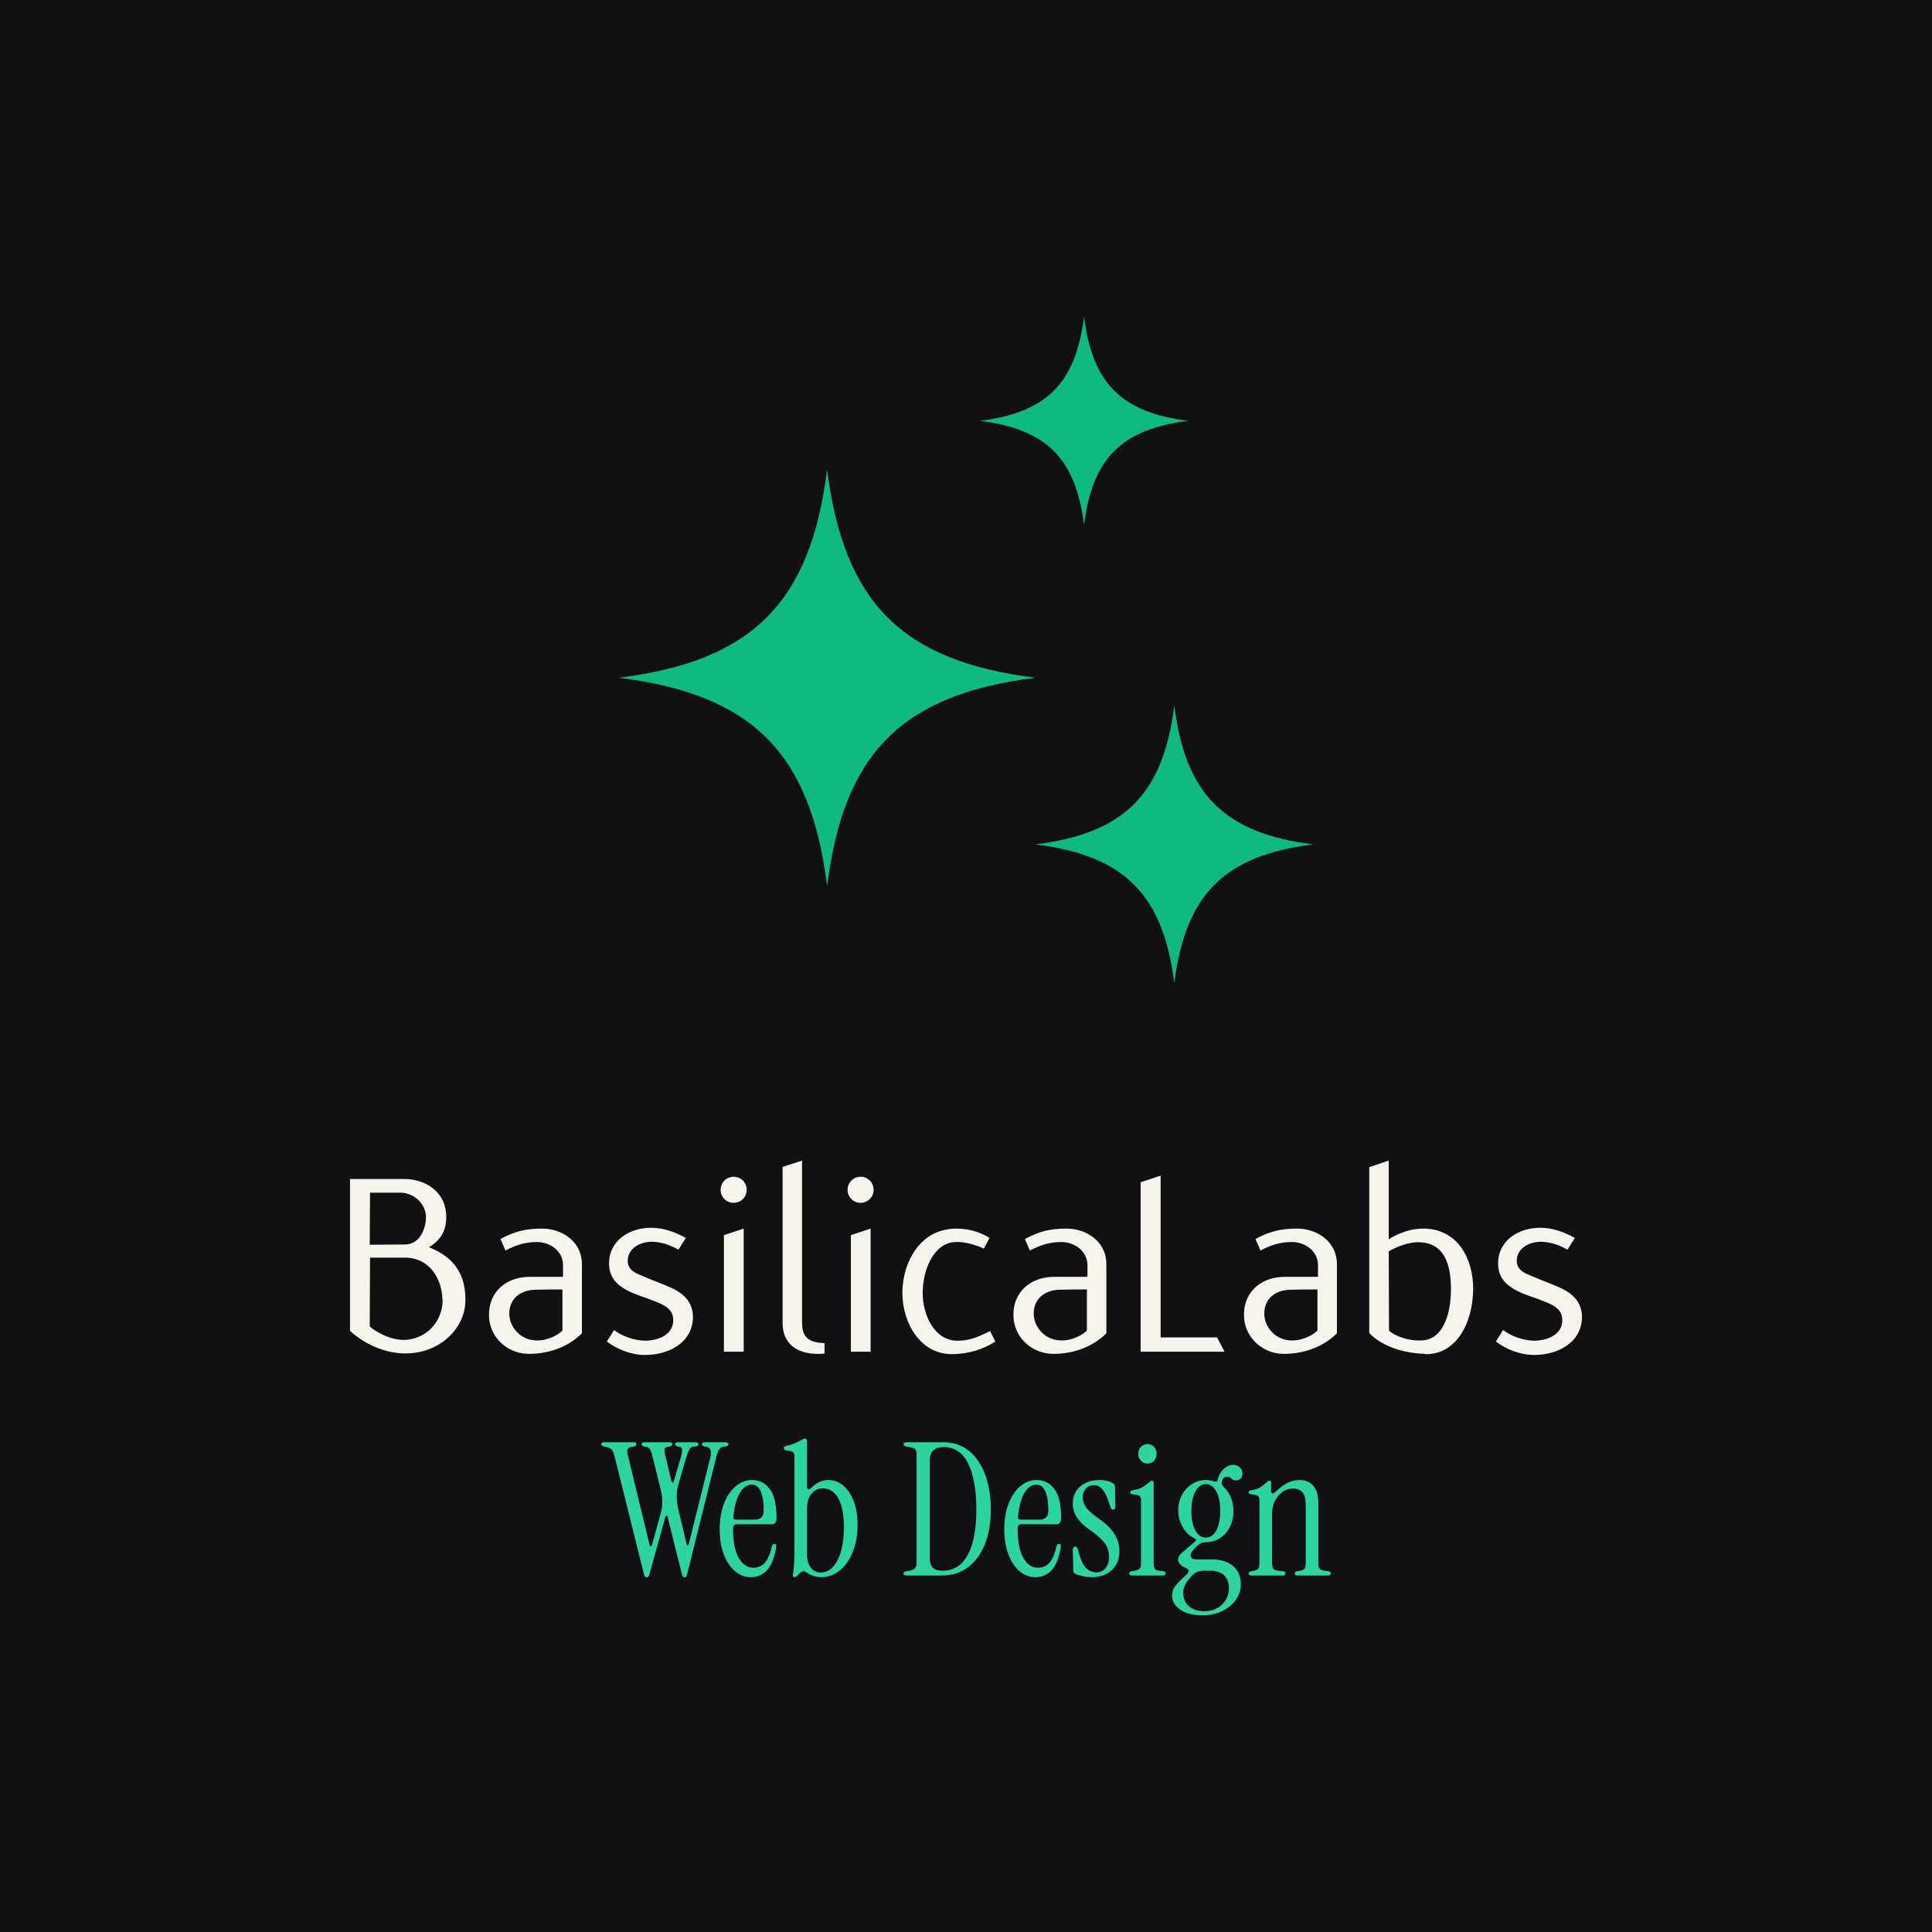
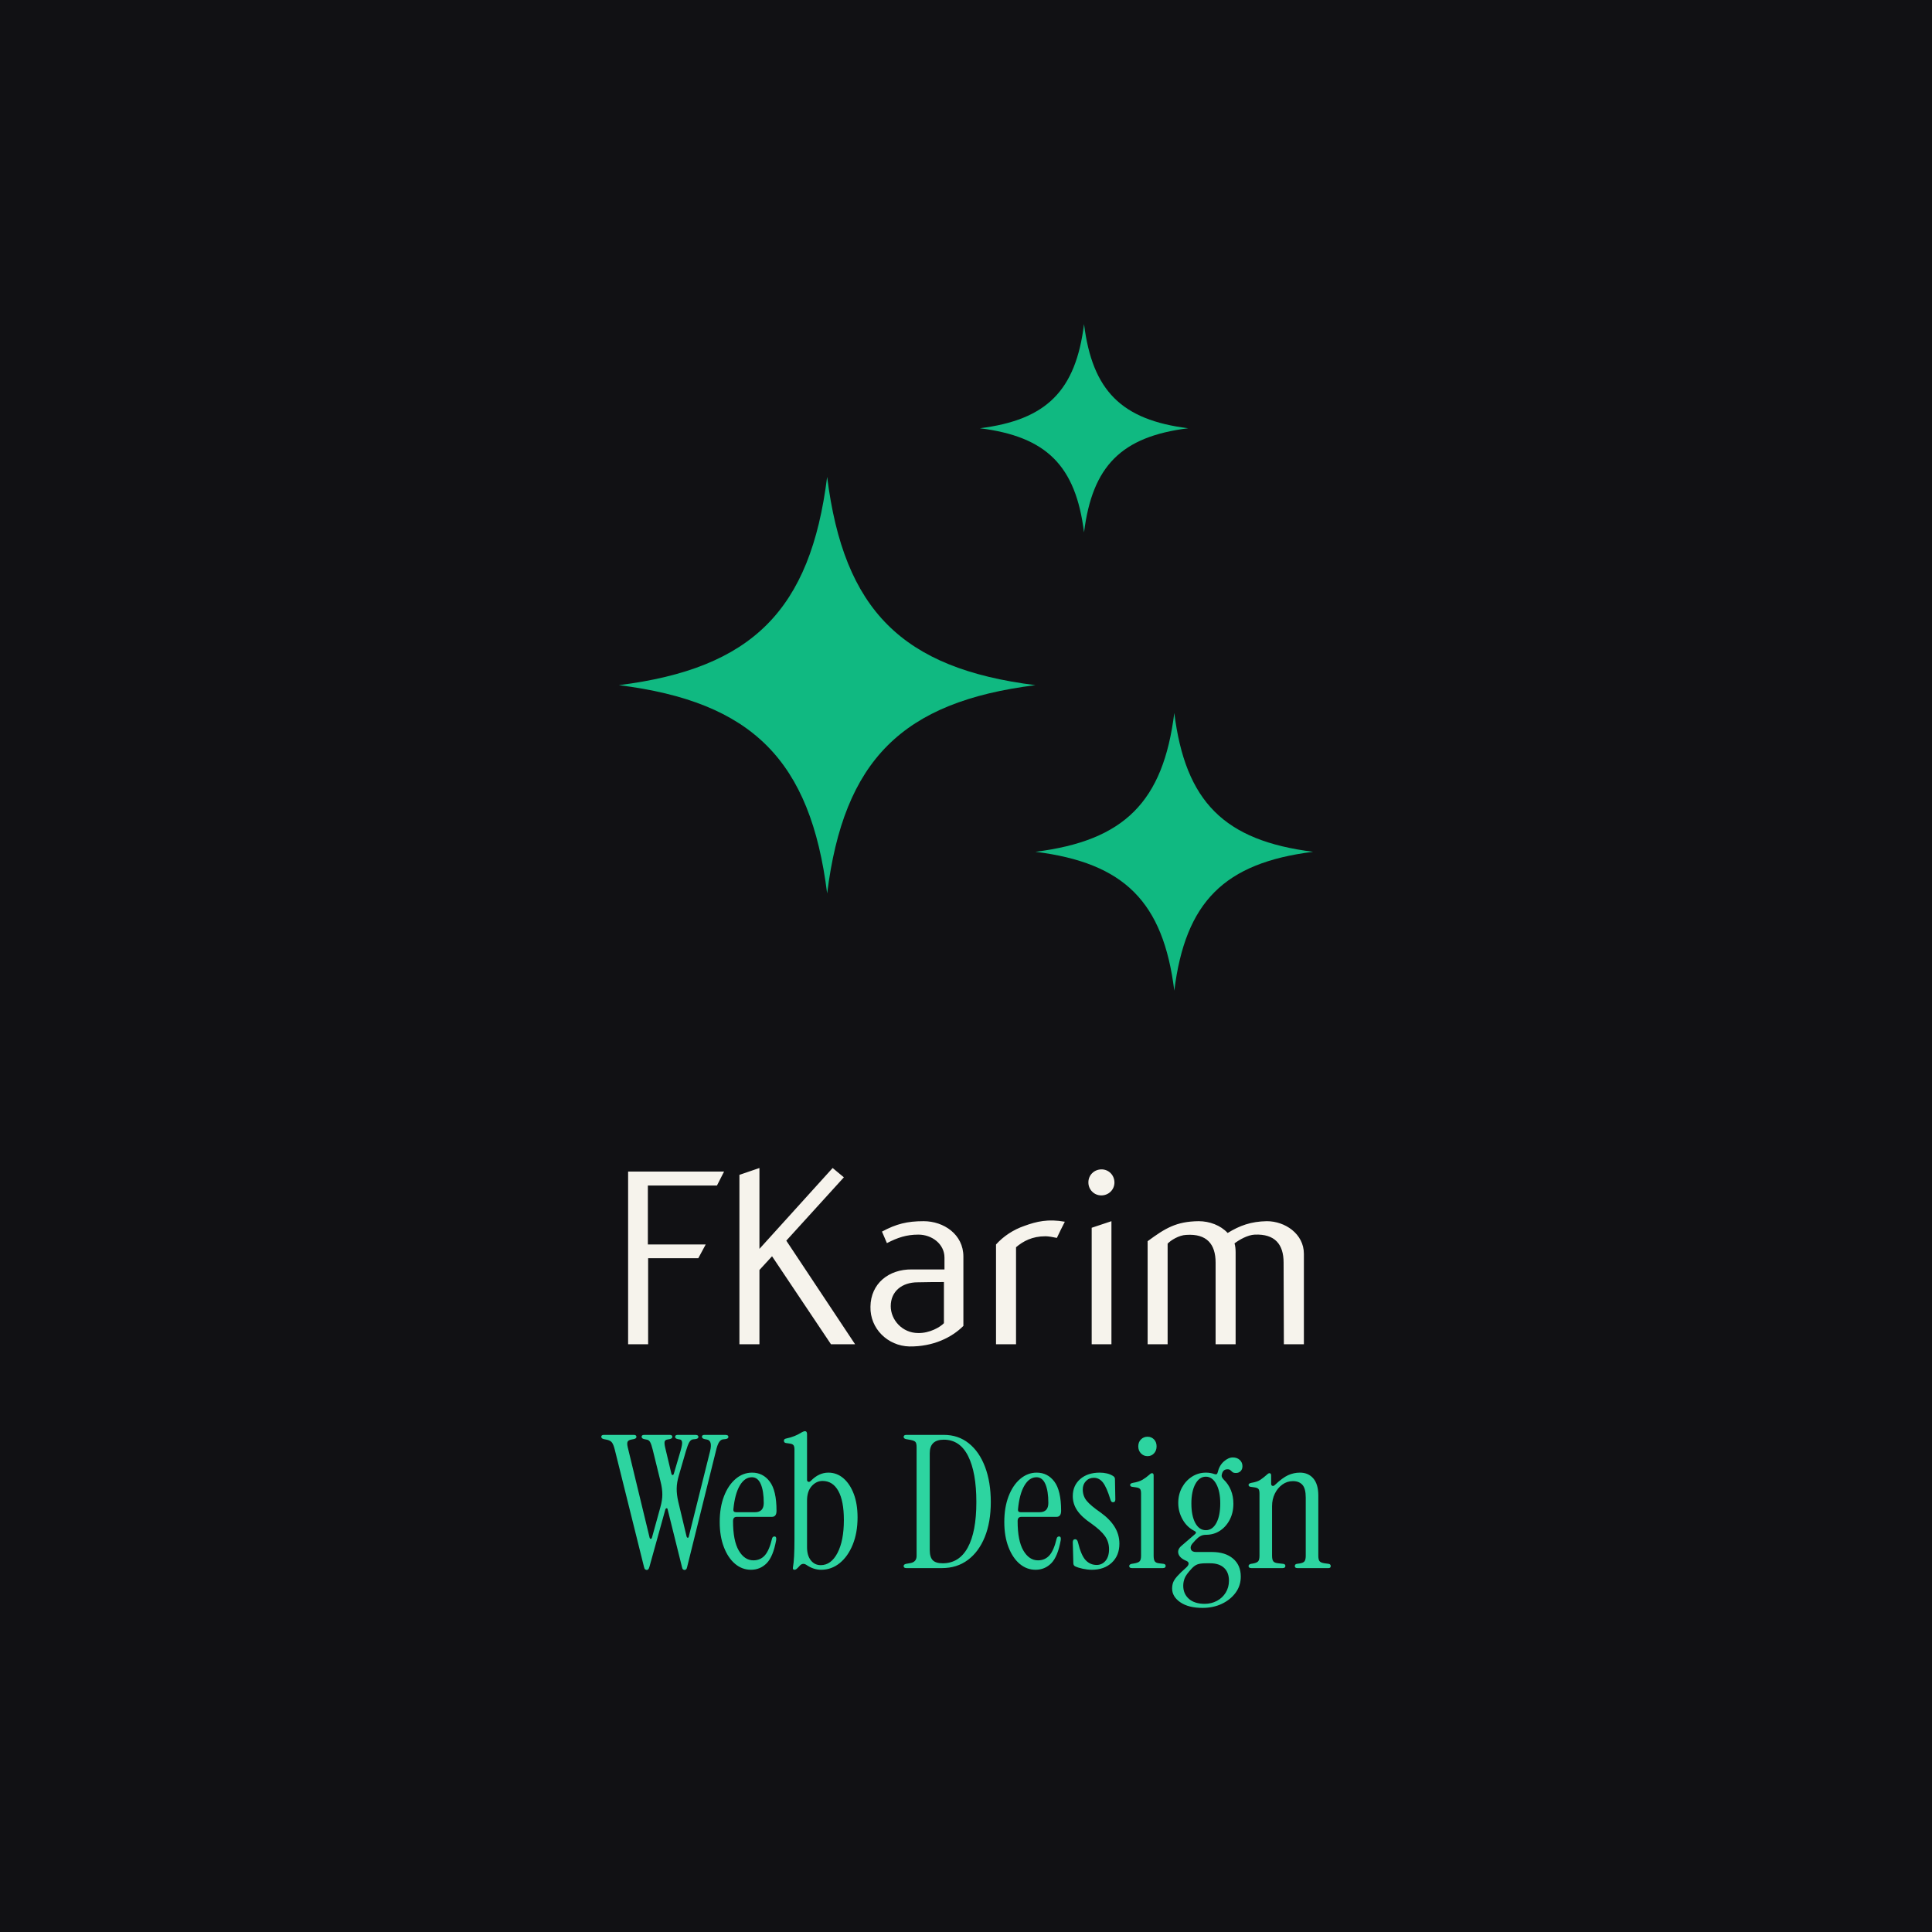
<svg xmlns="http://www.w3.org/2000/svg" viewBox="0 0 1080 1080" width="1080" height="1080">
  <rect width="1080" height="1080" fill="#111114" />
-   <g fill="#10B981" transform="translate(345.94 177.04) scale(3.88125)">
+   <g fill="#10B981" transform="translate(345.94 181.18) scale(3.88125)">
    <path transform="translate(52 0) scale(0.3)" d="M50 0C54 32 68 46 100 50 68 54 54 68 50 100 46 68 32 54 0 50 32 46 46 32 50 0Z" />
    <path transform="translate(0 22) scale(0.6)" d="M50 0C54 32 68 46 100 50 68 54 54 68 50 100 46 68 32 54 0 50 32 46 46 32 50 0Z" />
    <path transform="translate(60 56) scale(0.4)" d="M50 0C54 32 68 46 100 50 68 54 54 68 50 100 46 68 32 54 0 50 32 46 46 32 50 0Z" />
  </g>
-   <path fill="#F6F3EC" d="M260.17 726.02C260.02 709.47 250.98 701.65 239.79 697.21C246.38 693.22 249.29 688.17 249.45 680.81C249.75 666.25 237.8 659.05 225.85 659.05C213.89 659.05 195.66 659.05 195.66 659.05V743.95C195.66 743.95 210.37 758.51 230.75 756.36C246.53 754.83 260.48 742.41 260.17 726.02ZM238.11 680.35C238.11 686.94 234.58 695.67 226.46 695.67L206.69 695.83L206.84 666.71H224.47C231.98 667.17 238.11 673.3 238.11 680.35ZM247.45 726.48C247.45 737.51 240.1 747.17 228.3 748.85C219.56 750.08 210.06 744.56 206.69 741.5L206.84 703.03H224.93C241.17 702.26 247.3 716.67 247.3 726.63ZM325.3 745.33V706.56C325.3 694.14 314.27 686.79 303.08 686.79C293.89 686.79 287.76 688.32 279.79 692.61L282.55 699.05C288.52 695.98 293.43 694.3 300.17 694.3C307.68 694.3 314.73 699.51 314.73 707.17V713.76C308.6 713.76 303.85 713.76 296.49 713.76C283.62 713.6 273.51 721.57 273.35 734.6C273.05 746.86 283.01 756.51 295.11 756.82C308.45 756.97 318.87 751.76 325.3 745.33ZM314.42 743.79C312.43 745.94 306.45 749.46 300.02 749.31C291.13 749.31 284.69 741.96 284.69 734.29C284.69 725.86 291.13 720.96 299.71 720.96C305.23 720.81 310.9 720.81 314.42 720.81V743.79ZM360.7 757.43C373.57 757.43 387.21 750.69 387.37 736.28C387.37 730.16 384.61 726.17 380.93 723.26C377.41 720.5 373.12 718.97 368.98 717.28C364.69 715.6 360.09 713.76 356.72 712.23C353.19 710.69 350.89 708.55 350.89 704.72C351.05 697.51 358.1 694.14 364.53 694.14C369.44 694.3 374.19 695.67 379.24 698.59L383.38 692C377.25 688.63 370.82 686.33 363.92 686.33C351.97 686.33 340.47 693.38 340.47 706.25C340.47 712.53 343.23 716.36 346.91 718.97C350.43 721.73 354.73 723.26 358.86 724.79C361.01 725.4 363.15 726.32 365.15 727.09C370.2 729.08 376.18 731.07 376.33 737.66C376.64 746.09 367.9 749.46 360.55 749.46C354.57 749.31 347.83 747.01 343.23 743.49L339.25 749.92C345.07 754.37 352.89 757.43 360.7 757.43ZM404.68 755.59H415.72V686.79L404.68 690.46V755.59ZM402.84 665.18C402.84 669.16 406.06 672.38 410.05 672.38C414.18 672.38 417.4 669.16 417.4 665.18C417.4 661.04 414.18 657.82 410.2 657.82C406.06 657.82 402.84 661.04 402.84 665.03ZM460.93 756.67V750.84C453.11 750.54 448.36 748.39 448.36 739.5V648.78L437.48 652.31V739.81C437.48 751.3 446.06 758.05 460.93 756.67ZM475.64 755.59H486.67V686.79L475.64 690.46V755.59ZM473.8 665.18C473.8 669.16 477.02 672.38 481 672.38C485.14 672.38 488.36 669.16 488.36 665.18C488.36 661.04 485.14 657.82 481.15 657.82C477.02 657.82 473.8 661.04 473.8 665.03ZM531.72 756.97C541.53 756.97 549.81 754.21 556.4 749.92L553.49 744.1C547.36 747.01 542.15 749.62 534.94 749.46C522.22 749.31 515.79 734.91 515.79 722.8C515.79 710.08 521.76 694.91 533.87 694.3C539.08 693.99 545.36 695.83 549.96 697.97L553.18 692C542.61 685.41 528.35 684.95 519.01 691.38C509.66 697.82 504.45 710.23 504.45 722.8C504.45 739.66 514.56 756.82 531.72 756.97ZM618.46 745.33V706.56C618.46 694.14 607.43 686.79 596.24 686.79C587.05 686.79 580.92 688.32 572.95 692.61L575.71 699.05C581.68 695.98 586.59 694.3 593.33 694.3C600.84 694.3 607.89 699.51 607.89 707.17V713.76C601.76 713.76 597.01 713.76 589.65 713.76C576.78 713.6 566.66 721.57 566.51 734.6C566.21 746.86 576.17 756.51 588.27 756.82C601.6 756.97 612.03 751.76 618.46 745.33ZM607.58 743.79C605.59 745.94 599.61 749.46 593.18 749.31C584.29 749.31 577.85 741.96 577.85 734.29C577.85 725.86 584.29 720.96 592.87 720.96C598.39 720.81 604.06 720.81 607.58 720.81V743.79ZM684.51 755.59H637.62V660.89L648.8 657.21V747.63H680.37L684.51 755.59ZM747.34 745.33V706.56C747.34 694.14 736.31 686.79 725.12 686.79C715.93 686.79 709.8 688.32 701.83 692.61L704.59 699.05C710.56 695.98 715.47 694.3 722.21 694.3C729.72 694.3 736.77 699.51 736.77 707.17V713.76C730.64 713.76 725.89 713.76 718.53 713.76C705.66 713.6 695.54 721.57 695.39 734.6C695.09 746.86 705.05 756.51 717.15 756.82C730.48 756.97 740.91 751.76 747.34 745.33ZM736.46 743.79C734.47 745.94 728.49 749.46 722.06 749.31C713.17 749.31 706.73 741.96 706.73 734.29C706.73 725.86 713.17 720.96 721.75 720.96C727.27 720.81 732.94 720.81 736.46 720.81V743.79ZM796.53 756.97C813.85 757.43 823.35 739.96 823.51 720.5C823.51 703.49 814.92 687.4 796.53 686.79C789.02 686.63 782.59 688.93 776.31 692.76V648.78L765.43 652.46V745.17C765.43 745.02 774.01 756.05 796.53 756.82ZM794.24 694.45C808.95 695.37 811.09 709.62 811.09 720.96C811.09 731.99 807.87 748.7 794.85 749.31C785.5 749.77 777.84 745.48 776.46 743.79L776.31 699.51C779.98 697.36 787.34 693.99 794.24 694.45ZM857.68 757.43C870.55 757.43 884.19 750.69 884.34 736.28C884.34 730.16 881.59 726.17 877.91 723.26C874.38 720.5 870.09 718.97 865.95 717.28C861.66 715.6 857.07 713.76 853.69 712.23C850.17 710.69 847.87 708.55 847.87 704.72C848.02 697.51 855.07 694.14 861.51 694.14C866.41 694.3 871.16 695.67 876.22 698.59L880.36 692C874.23 688.63 867.79 686.33 860.9 686.33C848.94 686.33 837.45 693.38 837.45 706.25C837.45 712.53 840.21 716.36 843.89 718.97C847.41 721.73 851.7 723.26 855.84 724.79C857.99 725.4 860.13 726.32 862.12 727.09C867.18 729.08 873.16 731.07 873.31 737.66C873.62 746.09 864.88 749.46 857.53 749.46C851.55 749.31 844.81 747.01 840.21 743.49L836.22 749.92C842.05 754.37 849.86 757.43 857.68 757.43Z" />
-   <path fill="#2DD4A0" d="M382.67 881.75Q382.25 881.75 381.84 881.44Q381.42 881.13 381.22 880.1L373.25 848.03Q373.15 847.2 372.63 847.26Q372.12 847.31 371.91 848.03L363.01 880.1Q362.7 881.13 362.34 881.44Q361.98 881.75 361.56 881.75Q361.15 881.75 360.68 881.44Q360.22 881.13 360.01 880.1L343.67 814.52Q342.94 811.62 342.07 810.48Q341.19 809.35 339.12 808.93L337.57 808.62Q336.12 808.31 336.12 807.28Q336.12 806.24 337.67 806.24H354.32Q355.77 806.24 355.77 807.38Q355.77 808.31 354.22 808.62L353.08 808.83Q351.32 809.14 350.86 810.02Q350.39 810.9 350.91 813.17L363.12 863.65Q363.32 864.38 363.79 864.38Q364.25 864.38 364.46 863.65L369.12 846.79Q370.25 842.86 370.25 839.55Q370.25 836.24 369.22 832.21L364.87 814.52Q364.15 811.62 363.48 810.38Q362.81 809.14 361.67 808.93L360.12 808.62Q358.67 808.31 358.67 807.28Q358.67 806.24 360.22 806.24H374.39Q375.84 806.24 375.84 807.38Q375.84 808.31 374.29 808.62L373.15 808.83Q371.8 809.03 371.55 809.97Q371.29 810.9 371.8 813.17L375.32 827.96Q375.53 828.69 375.99 828.69Q376.46 828.69 376.67 827.96L380.39 815.34Q381.53 811.41 381.27 810.17Q381.01 808.93 380.08 808.83L378.94 808.62Q377.39 808.31 377.39 807.38Q377.39 806.24 378.84 806.24H388.67Q390.42 806.24 390.42 807.38Q390.42 808.41 388.67 808.62L387.53 808.72Q386.18 808.83 385.3 810.38Q384.42 811.93 383.39 815.45L379.46 829Q378.32 832.83 378.27 836.19Q378.22 839.55 379.15 843.58L383.8 863.03Q384.01 863.76 384.48 863.76Q384.94 863.76 385.05 863.03L396.94 815.34Q398.39 809.35 395.08 808.83L393.94 808.62Q392.39 808.31 392.39 807.28Q392.39 806.24 393.84 806.24H405.42Q407.18 806.24 407.18 807.38Q407.18 808.41 405.42 808.62L404.29 808.72Q402.94 808.83 401.96 810.33Q400.98 811.83 400.15 815.45L384.11 880.1Q383.91 881.13 383.49 881.44Q383.08 881.75 382.67 881.75ZM419.8 881.65Q414.84 881.65 410.91 878.34Q406.97 875.03 404.65 868.98Q402.32 862.93 402.32 854.96Q402.32 846.79 404.7 840.58Q407.08 834.38 411.22 830.86Q415.35 827.34 420.42 827.34Q426.53 827.34 430.3 832.36Q434.08 837.38 434.08 848.65Q434.08 852.07 431.49 852.07H411.84Q409.77 852.07 409.77 854.45Q409.77 865.41 412.97 870.89Q416.18 876.37 421.15 876.37Q425.08 876.37 427.56 873.58Q430.04 870.79 431.59 864.17Q431.9 863.03 432.94 863.03Q434.18 863.03 433.87 865.1Q432.21 874.31 428.59 877.98Q424.97 881.65 419.8 881.65ZM411.53 849.48H421.97Q426.94 849.48 426.94 844.31Q426.94 837.58 425.28 833.76Q423.63 829.93 420.32 829.93Q416.28 829.93 413.54 834.58Q410.8 839.24 409.97 847.83Q409.77 849.48 411.53 849.48ZM459.01 881.65Q454.76 881.65 450.83 878.96Q448.56 877.41 446.7 879.79Q445.66 880.93 445.14 881.29Q444.63 881.65 444.11 881.65Q442.97 881.65 443.28 880.2Q443.7 877.82 443.9 874.1Q444.11 870.38 444.11 864.17V814.52Q444.11 812.66 443.54 811.98Q442.97 811.31 441.52 811.1L439.35 810.79Q438.21 810.59 438.21 809.55Q438.21 808.52 439.35 808.31Q442.25 807.69 444.21 806.86Q446.18 806.03 447.52 805.21Q449.18 804.17 450.01 804.17Q451.14 804.17 451.14 805.83V831.38Q451.14 832.21 451.82 832.46Q452.49 832.72 453.32 831.9Q457.76 827.34 463.04 827.34Q467.8 827.34 471.47 830.5Q475.14 833.65 477.26 839.24Q479.38 844.83 479.38 852.38Q479.38 860.96 476.69 867.58Q474 874.2 469.4 877.93Q464.8 881.65 459.01 881.65ZM458.8 879.06Q464.59 879.06 468.16 872.24Q471.73 865.41 471.73 853.82Q471.73 843.17 468.63 837.58Q465.52 832 459.83 832Q456.32 832 453.73 834.89Q451.14 837.79 451.14 842.96V869.03Q451.14 873.69 453.26 876.37Q455.39 879.06 458.8 879.06ZM506.69 880.72Q505.14 880.72 505.14 879.58Q505.14 878.65 506.49 878.34L508.86 877.93Q512.38 877.31 512.38 873.89V813.07Q512.38 810.9 511.71 810.17Q511.04 809.45 508.86 809.03L506.49 808.62Q505.14 808.31 505.14 807.38Q505.14 806.24 506.69 806.24H527.59Q535.66 806.24 541.55 810.95Q547.45 815.65 550.65 824.14Q553.86 832.62 553.86 843.79Q553.86 855.07 550.5 863.34Q547.14 871.62 541.03 876.17Q534.93 880.72 526.55 880.72ZM526.97 878.03Q536.17 878.03 540.98 869.24Q545.79 860.44 545.79 843.79Q545.79 827.24 541.19 818.09Q536.59 808.93 527.59 808.93Q519.73 808.93 519.73 816.48V870.48Q519.73 874.62 521.43 876.32Q523.14 878.03 526.97 878.03ZM578.89 881.65Q573.93 881.65 570 878.34Q566.07 875.03 563.74 868.98Q561.41 862.93 561.41 854.96Q561.41 846.79 563.79 840.58Q566.17 834.38 570.31 830.86Q574.45 827.34 579.51 827.34Q585.62 827.34 589.39 832.36Q593.17 837.38 593.17 848.65Q593.17 852.07 590.58 852.07H570.93Q568.86 852.07 568.86 854.45Q568.86 865.41 572.07 870.89Q575.27 876.37 580.24 876.37Q584.17 876.37 586.65 873.58Q589.13 870.79 590.69 864.17Q591 863.03 592.03 863.03Q593.27 863.03 592.96 865.1Q591.31 874.31 587.69 877.98Q584.07 881.65 578.89 881.65ZM570.62 849.48H581.07Q586.03 849.48 586.03 844.31Q586.03 837.58 584.38 833.76Q582.72 829.93 579.41 829.93Q575.38 829.93 572.64 834.58Q569.89 839.24 569.07 847.83Q568.86 849.48 570.62 849.48ZM610.34 881.65Q607.96 881.65 605.27 881.08Q602.58 880.51 600.93 879.68Q600 879.17 600 877.93L599.69 866.34Q599.69 864.58 601.03 864.58Q602.17 864.58 602.58 866.24Q604.34 873.58 606.87 876.27Q609.41 878.96 613.03 878.96Q616.03 878.96 617.99 876.63Q619.96 874.31 619.96 870.17Q619.96 866.03 617.68 862.82Q615.41 859.62 610.03 855.79Q604.65 852.17 602.17 848.5Q599.69 844.83 599.69 840.48Q599.69 834.58 603.82 830.96Q607.96 827.34 614.79 827.34Q616.86 827.34 618.82 827.81Q620.79 828.27 622.34 829.31Q623.27 829.93 623.27 830.96L623.48 842.34Q623.48 843.89 622.24 843.89Q621.51 843.89 621.2 843.43Q620.89 842.96 620.68 842.24Q618.62 835.52 616.55 832.88Q614.48 830.24 611.48 830.24Q608.79 830.24 607.03 832.1Q605.27 833.96 605.27 836.76Q605.27 840.38 607.44 843.07Q609.62 845.76 615.31 849.69Q620.48 853.41 623.11 857.7Q625.75 862 625.75 867.07Q625.75 873.69 621.51 877.67Q617.27 881.65 610.34 881.65ZM641.48 818.14Q639.3 818.14 637.8 816.59Q636.3 815.03 636.3 812.66Q636.3 810.28 637.8 808.78Q639.3 807.28 641.48 807.28Q643.65 807.28 645.1 808.78Q646.54 810.28 646.54 812.66Q646.54 815.03 645.1 816.59Q643.65 818.14 641.48 818.14ZM632.79 880.72Q631.24 880.72 631.24 879.58Q631.24 878.65 632.58 878.34L633.82 878.13Q636.41 877.72 637.13 876.84Q637.86 875.96 637.86 873.79V839.03Q637.86 837.17 637.29 836.5Q636.72 835.83 635.27 835.62L633.1 835.31Q631.75 835.21 631.75 834.17Q631.75 833.34 633.41 833.03Q636.61 832.52 638.58 831.38Q640.54 830.24 642.41 828.59Q643.34 827.65 643.96 827.65Q644.89 827.65 644.89 828.9V873.79Q644.89 875.96 645.51 876.89Q646.13 877.82 647.89 878.03L650.48 878.34Q651.61 878.55 651.61 879.48Q651.61 880.72 650.06 880.72ZM672.2 902.96Q664.34 902.96 659.78 899.8Q655.23 896.65 655.23 892.2Q655.23 890.34 655.75 888.84Q656.27 887.34 657.97 885.37Q659.68 883.41 663.2 880.31Q664.44 879.17 664.44 878.19Q664.44 877.2 663.2 876.69Q659.47 875.13 658.75 872.7Q658.03 870.27 660.51 868.2L667.96 861.79Q669.2 860.76 667.85 860.03Q663.61 857.96 661.13 853.62Q658.65 849.27 658.65 844.31Q658.65 839.55 660.72 835.72Q662.78 831.9 666.3 829.62Q669.82 827.34 674.16 827.34Q676.65 827.34 678.92 828.17Q680.37 828.69 680.68 827.24Q681.61 823.31 684.15 821.09Q686.68 818.86 689.16 818.86Q691.54 818.86 693.04 820.26Q694.54 821.65 694.54 823.72Q694.54 825.48 693.51 826.52Q692.47 827.55 690.92 827.55Q689.58 827.55 688.96 827.03Q688.33 826.52 687.82 826Q687.3 825.48 686.16 825.48Q683.68 825.48 683.06 828.17Q682.75 829.21 683.11 829.93Q683.47 830.65 684.2 831.38Q686.68 833.76 688.08 837.17Q689.47 840.58 689.47 844.72Q689.47 849.69 687.46 853.62Q685.44 857.55 681.97 859.82Q678.51 862.1 674.16 862.1Q672.3 862.1 670.96 862.88Q669.61 863.65 668.27 865.1L666.51 867.07Q665.16 868.72 665.73 870.22Q666.3 871.72 668.58 871.72H677.47Q684.92 871.72 689.27 875.39Q693.61 879.06 693.61 885.48Q693.61 890.55 690.71 894.48Q687.82 898.41 683.01 900.68Q678.2 902.96 672.2 902.96ZM674.06 859.51Q677.78 859.51 679.96 855.48Q682.13 851.45 682.13 844.51Q682.13 837.79 679.9 833.71Q677.68 829.62 674.06 829.62Q670.44 829.62 668.22 833.71Q665.99 837.79 665.99 844.51Q665.99 851.45 668.16 855.48Q670.34 859.51 674.06 859.51ZM673.44 900.68Q677.16 900.68 680.27 899.03Q683.37 897.37 685.18 894.43Q686.99 891.48 686.99 887.75Q686.99 883.1 684.25 880.56Q681.51 878.03 676.54 878.03H674.16Q670.96 878.03 669.35 878.65Q667.75 879.27 666.3 880.82Q663.09 884.24 662.27 886.31Q661.44 888.37 661.44 890.55Q661.44 895.1 664.59 897.89Q667.75 900.68 673.44 900.68ZM699.51 880.72Q697.95 880.72 697.95 879.58Q697.95 878.65 699.3 878.34L700.54 878.13Q702.71 877.72 703.39 876.84Q704.06 875.96 704.06 873.79V839.03Q704.06 837.17 703.49 836.5Q702.92 835.83 701.47 835.62L699.3 835.31Q697.95 835.21 697.95 834.17Q697.95 833.34 699.61 833.03Q702.82 832.52 704.52 831.38Q706.23 830.24 708.09 828.59Q709.02 827.65 709.64 827.65Q710.57 827.65 710.57 828.9V833.55Q710.57 834.48 711.25 834.74Q711.92 835 712.75 834.17Q716.88 830.24 720.04 828.79Q723.19 827.34 726.71 827.34Q731.37 827.34 734.16 830.6Q736.95 833.86 736.95 840.17V873.79Q736.95 875.96 737.62 876.84Q738.3 877.72 740.47 878.03L742.74 878.34Q743.88 878.55 743.88 879.58Q743.88 880.72 742.64 880.72H725.26Q723.81 880.72 723.81 879.58Q723.81 878.55 724.95 878.34L726.4 878.13Q728.57 877.82 729.25 876.89Q729.92 875.96 729.92 873.79V841.31Q729.92 836.24 728.06 834.17Q726.19 832.1 722.78 832.1Q719.47 832.1 716.83 834.02Q714.19 835.93 712.64 839.08Q711.09 842.24 711.09 846.07V873.79Q711.09 875.96 711.76 876.89Q712.44 877.82 714.61 878.03L717.4 878.34Q718.54 878.55 718.54 879.48Q718.54 880.72 716.99 880.72Z" />
+   <path fill="#F6F3EC" d="M351.12 654.91V751.46H362.31V703.34H390.36L394.49 695.67H362.16V662.73H400.78L404.76 654.91H351.12ZM478.01 751.46 439.55 693.53 471.73 658.13 465.45 652.92 424.53 698.13V652.92L413.34 656.75V751.46H424.53V709.93L431.58 702.26L464.53 751.46H478.01ZM538.54 741.19V702.42C538.54 690 527.51 682.65 516.32 682.65C507.13 682.65 501 684.18 493.03 688.47L495.79 694.91C501.77 691.84 506.67 690.16 513.41 690.16C520.92 690.16 527.97 695.37 527.97 703.03V709.62C521.84 709.62 517.09 709.62 509.73 709.62C496.86 709.47 486.75 717.44 486.59 730.46C486.29 742.72 496.25 752.38 508.35 752.68C521.69 752.84 532.11 747.63 538.54 741.19ZM527.66 739.66C525.67 741.8 519.69 745.33 513.26 745.17C504.37 745.17 497.93 737.82 497.93 730.16C497.93 721.73 504.37 716.82 512.95 716.82C518.47 716.67 524.14 716.67 527.66 716.67V739.66ZM584.52 691.08C586.05 691.08 588.66 691.54 590.8 692C592.03 689.24 593.87 685.71 595.25 682.96C585.9 681.27 579.46 682.8 572.72 685.25C566.43 687.4 560.92 691.08 556.78 695.67V751.46H567.97V697.21C571.95 693.84 577.01 691.08 584.36 691.08ZM610.26 751.46H621.3V682.65L610.26 686.33V751.46ZM608.42 661.04C608.42 665.03 611.64 668.24 615.63 668.24C619.76 668.24 622.98 665.03 622.98 661.04C622.98 656.9 619.76 653.69 615.78 653.69C611.64 653.69 608.42 656.9 608.42 660.89ZM728.88 700.89C728.88 689.7 718.3 682.65 708.19 682.65C699.3 682.8 693.02 685.1 686.27 689.24C682.29 684.95 676.16 682.65 670.03 682.65C657.46 682.8 651.33 686.63 641.53 693.84V751.46H652.71V695.21C654.4 693.38 659 690.46 663.13 690.31C674.63 689.54 679.53 695.52 679.53 705.79V751.46H690.72V700.12C690.72 698.43 690.56 696.44 690.1 695.06C692.71 693.07 697.46 690.31 701.44 690.16C712.63 689.7 717.54 695.52 717.54 705.79L717.69 751.46H728.88V700.89Z" />
+   <path fill="#2DD4A0" d="M382.67 877.62Q382.25 877.62 381.84 877.31Q381.42 877 381.22 875.96L373.25 843.89Q373.15 843.07 372.63 843.12Q372.12 843.17 371.91 843.89L363.01 875.96Q362.7 877 362.34 877.31Q361.98 877.62 361.56 877.62Q361.15 877.62 360.68 877.31Q360.22 877 360.01 875.96L343.67 810.38Q342.94 807.48 342.07 806.35Q341.19 805.21 339.12 804.79L337.57 804.48Q336.12 804.17 336.12 803.14Q336.12 802.1 337.67 802.1H354.32Q355.77 802.1 355.77 803.24Q355.77 804.17 354.22 804.48L353.08 804.69Q351.32 805 350.86 805.88Q350.39 806.76 350.91 809.03L363.12 859.51Q363.32 860.24 363.79 860.24Q364.25 860.24 364.46 859.51L369.12 842.65Q370.25 838.72 370.25 835.41Q370.25 832.1 369.22 828.07L364.87 810.38Q364.15 807.48 363.48 806.24Q362.81 805 361.67 804.79L360.12 804.48Q358.67 804.17 358.67 803.14Q358.67 802.1 360.22 802.1H374.39Q375.84 802.1 375.84 803.24Q375.84 804.17 374.29 804.48L373.15 804.69Q371.8 804.9 371.55 805.83Q371.29 806.76 371.8 809.03L375.32 823.83Q375.53 824.55 375.99 824.55Q376.46 824.55 376.67 823.83L380.39 811.21Q381.53 807.28 381.27 806.03Q381.01 804.79 380.08 804.69L378.94 804.48Q377.39 804.17 377.39 803.24Q377.39 802.1 378.84 802.1H388.67Q390.42 802.1 390.42 803.24Q390.42 804.28 388.67 804.48L387.53 804.59Q386.18 804.69 385.3 806.24Q384.42 807.79 383.39 811.31L379.46 824.86Q378.32 828.69 378.27 832.05Q378.22 835.41 379.15 839.45L383.8 858.89Q384.01 859.62 384.48 859.62Q384.94 859.62 385.05 858.89L396.94 811.21Q398.39 805.21 395.08 804.69L393.94 804.48Q392.39 804.17 392.39 803.14Q392.39 802.1 393.84 802.1H405.42Q407.18 802.1 407.18 803.24Q407.18 804.28 405.42 804.48L404.29 804.59Q402.94 804.69 401.96 806.19Q400.98 807.69 400.15 811.31L384.11 875.96Q383.91 877 383.49 877.31Q383.08 877.62 382.67 877.62ZM419.8 877.51Q414.84 877.51 410.91 874.2Q406.97 870.89 404.65 864.84Q402.32 858.79 402.32 850.82Q402.32 842.65 404.7 836.45Q407.08 830.24 411.22 826.72Q415.35 823.21 420.42 823.21Q426.53 823.21 430.3 828.22Q434.08 833.24 434.08 844.51Q434.08 847.93 431.49 847.93H411.84Q409.77 847.93 409.77 850.31Q409.77 861.27 412.97 866.75Q416.18 872.24 421.15 872.24Q425.08 872.24 427.56 869.44Q430.04 866.65 431.59 860.03Q431.9 858.89 432.94 858.89Q434.18 858.89 433.87 860.96Q432.21 870.17 428.59 873.84Q424.97 877.51 419.8 877.51ZM411.53 845.34H421.97Q426.94 845.34 426.94 840.17Q426.94 833.45 425.28 829.62Q423.63 825.79 420.32 825.79Q416.28 825.79 413.54 830.45Q410.8 835.1 409.97 843.69Q409.77 845.34 411.53 845.34ZM459.01 877.51Q454.76 877.51 450.83 874.82Q448.56 873.27 446.7 875.65Q445.66 876.79 445.14 877.15Q444.63 877.51 444.11 877.51Q442.97 877.51 443.28 876.06Q443.7 873.69 443.9 869.96Q444.11 866.24 444.11 860.03V810.38Q444.11 808.52 443.54 807.85Q442.97 807.17 441.52 806.97L439.35 806.66Q438.21 806.45 438.21 805.41Q438.21 804.38 439.35 804.17Q442.25 803.55 444.21 802.72Q446.18 801.9 447.52 801.07Q449.18 800.04 450.01 800.04Q451.14 800.04 451.14 801.69V827.24Q451.14 828.07 451.82 828.33Q452.49 828.59 453.32 827.76Q457.76 823.21 463.04 823.21Q467.8 823.21 471.47 826.36Q475.14 829.52 477.26 835.1Q479.38 840.69 479.38 848.24Q479.38 856.82 476.69 863.44Q474 870.06 469.4 873.79Q464.8 877.51 459.01 877.51ZM458.8 874.93Q464.59 874.93 468.16 868.1Q471.73 861.27 471.73 849.69Q471.73 839.03 468.63 833.45Q465.52 827.86 459.83 827.86Q456.32 827.86 453.73 830.76Q451.14 833.65 451.14 838.83V864.89Q451.14 869.55 453.26 872.24Q455.39 874.93 458.8 874.93ZM506.69 876.58Q505.14 876.58 505.14 875.44Q505.14 874.51 506.49 874.2L508.86 873.79Q512.38 873.17 512.38 869.75V808.93Q512.38 806.76 511.71 806.03Q511.04 805.31 508.86 804.9L506.49 804.48Q505.14 804.17 505.14 803.24Q505.14 802.1 506.69 802.1H527.59Q535.66 802.1 541.55 806.81Q547.45 811.52 550.65 820Q553.86 828.48 553.86 839.65Q553.86 850.93 550.5 859.2Q547.14 867.48 541.03 872.03Q534.93 876.58 526.55 876.58ZM526.97 873.89Q536.17 873.89 540.98 865.1Q545.79 856.31 545.79 839.65Q545.79 823.1 541.19 813.95Q536.59 804.79 527.59 804.79Q519.73 804.79 519.73 812.34V866.34Q519.73 870.48 521.43 872.19Q523.14 873.89 526.97 873.89ZM578.89 877.51Q573.93 877.51 570 874.2Q566.07 870.89 563.74 864.84Q561.41 858.79 561.41 850.82Q561.41 842.65 563.79 836.45Q566.17 830.24 570.31 826.72Q574.45 823.21 579.51 823.21Q585.62 823.21 589.39 828.22Q593.17 833.24 593.17 844.51Q593.17 847.93 590.58 847.93H570.93Q568.86 847.93 568.86 850.31Q568.86 861.27 572.07 866.75Q575.27 872.24 580.24 872.24Q584.17 872.24 586.65 869.44Q589.13 866.65 590.69 860.03Q591 858.89 592.03 858.89Q593.27 858.89 592.96 860.96Q591.31 870.17 587.69 873.84Q584.07 877.51 578.89 877.51ZM570.62 845.34H581.07Q586.03 845.34 586.03 840.17Q586.03 833.45 584.38 829.62Q582.72 825.79 579.41 825.79Q575.38 825.79 572.64 830.45Q569.89 835.1 569.07 843.69Q568.86 845.34 570.62 845.34ZM610.34 877.51Q607.96 877.51 605.27 876.94Q602.58 876.37 600.93 875.55Q600 875.03 600 873.79L599.69 862.2Q599.69 860.44 601.03 860.44Q602.17 860.44 602.58 862.1Q604.34 869.44 606.87 872.13Q609.41 874.82 613.03 874.82Q616.03 874.82 617.99 872.5Q619.96 870.17 619.96 866.03Q619.96 861.89 617.68 858.69Q615.41 855.48 610.03 851.65Q604.65 848.03 602.17 844.36Q599.69 840.69 599.69 836.34Q599.69 830.45 603.82 826.83Q607.96 823.21 614.79 823.21Q616.86 823.21 618.82 823.67Q620.79 824.14 622.34 825.17Q623.27 825.79 623.27 826.83L623.48 838.21Q623.48 839.76 622.24 839.76Q621.51 839.76 621.2 839.29Q620.89 838.83 620.68 838.1Q618.62 831.38 616.55 828.74Q614.48 826.1 611.48 826.1Q608.79 826.1 607.03 827.96Q605.27 829.83 605.27 832.62Q605.27 836.24 607.44 838.93Q609.62 841.62 615.31 845.55Q620.48 849.27 623.11 853.57Q625.75 857.86 625.75 862.93Q625.75 869.55 621.51 873.53Q617.27 877.51 610.34 877.51ZM641.48 814Q639.3 814 637.8 812.45Q636.3 810.9 636.3 808.52Q636.3 806.14 637.8 804.64Q639.3 803.14 641.48 803.14Q643.65 803.14 645.1 804.64Q646.54 806.14 646.54 808.52Q646.54 810.9 645.1 812.45Q643.65 814 641.48 814ZM632.79 876.58Q631.24 876.58 631.24 875.44Q631.24 874.51 632.58 874.2L633.82 874Q636.41 873.58 637.13 872.7Q637.86 871.82 637.86 869.65V834.89Q637.86 833.03 637.29 832.36Q636.72 831.69 635.27 831.48L633.1 831.17Q631.75 831.07 631.75 830.03Q631.75 829.21 633.41 828.9Q636.61 828.38 638.58 827.24Q640.54 826.1 642.41 824.45Q643.34 823.52 643.96 823.52Q644.89 823.52 644.89 824.76V869.65Q644.89 871.82 645.51 872.75Q646.13 873.69 647.89 873.89L650.48 874.2Q651.61 874.41 651.61 875.34Q651.61 876.58 650.06 876.58ZM672.2 898.82Q664.34 898.82 659.78 895.67Q655.23 892.51 655.23 888.06Q655.23 886.2 655.75 884.7Q656.27 883.2 657.97 881.24Q659.68 879.27 663.2 876.17Q664.44 875.03 664.44 874.05Q664.44 873.06 663.2 872.55Q659.47 871 658.75 868.57Q658.03 866.13 660.51 864.07L667.96 857.65Q669.2 856.62 667.85 855.89Q663.61 853.82 661.13 849.48Q658.65 845.14 658.65 840.17Q658.65 835.41 660.72 831.58Q662.78 827.76 666.3 825.48Q669.82 823.21 674.16 823.21Q676.65 823.21 678.92 824.03Q680.37 824.55 680.68 823.1Q681.61 819.17 684.15 816.95Q686.68 814.72 689.16 814.72Q691.54 814.72 693.04 816.12Q694.54 817.52 694.54 819.59Q694.54 821.34 693.51 822.38Q692.47 823.41 690.92 823.41Q689.58 823.41 688.96 822.9Q688.33 822.38 687.82 821.86Q687.3 821.34 686.16 821.34Q683.68 821.34 683.06 824.03Q682.75 825.07 683.11 825.79Q683.47 826.52 684.2 827.24Q686.68 829.62 688.08 833.03Q689.47 836.45 689.47 840.58Q689.47 845.55 687.46 849.48Q685.44 853.41 681.97 855.69Q678.51 857.96 674.16 857.96Q672.3 857.96 670.96 858.74Q669.61 859.51 668.27 860.96L666.51 862.93Q665.16 864.58 665.73 866.08Q666.3 867.58 668.58 867.58H677.47Q684.92 867.58 689.27 871.25Q693.61 874.93 693.61 881.34Q693.61 886.41 690.71 890.34Q687.82 894.27 683.01 896.55Q678.2 898.82 672.2 898.82ZM674.06 855.38Q677.78 855.38 679.96 851.34Q682.13 847.31 682.13 840.38Q682.13 833.65 679.9 829.57Q677.68 825.48 674.06 825.48Q670.44 825.48 668.22 829.57Q665.99 833.65 665.99 840.38Q665.99 847.31 668.16 851.34Q670.34 855.38 674.06 855.38ZM673.44 896.55Q677.16 896.55 680.27 894.89Q683.37 893.24 685.18 890.29Q686.99 887.34 686.99 883.62Q686.99 878.96 684.25 876.43Q681.51 873.89 676.54 873.89H674.16Q670.96 873.89 669.35 874.51Q667.75 875.13 666.3 876.69Q663.09 880.1 662.27 882.17Q661.44 884.24 661.44 886.41Q661.44 890.96 664.59 893.75Q667.75 896.55 673.44 896.55ZM699.51 876.58Q697.95 876.58 697.95 875.44Q697.95 874.51 699.3 874.2L700.54 874Q702.71 873.58 703.39 872.7Q704.06 871.82 704.06 869.65V834.89Q704.06 833.03 703.49 832.36Q702.92 831.69 701.47 831.48L699.3 831.17Q697.95 831.07 697.95 830.03Q697.95 829.21 699.61 828.9Q702.82 828.38 704.52 827.24Q706.23 826.1 708.09 824.45Q709.02 823.52 709.64 823.52Q710.57 823.52 710.57 824.76V829.41Q710.57 830.34 711.25 830.6Q711.92 830.86 712.75 830.03Q716.88 826.1 720.04 824.65Q723.19 823.21 726.71 823.21Q731.37 823.21 734.16 826.46Q736.95 829.72 736.95 836.03V869.65Q736.95 871.82 737.62 872.7Q738.3 873.58 740.47 873.89L742.74 874.2Q743.88 874.41 743.88 875.44Q743.88 876.58 742.64 876.58H725.26Q723.81 876.58 723.81 875.44Q723.81 874.41 724.95 874.2L726.4 874Q728.57 873.69 729.25 872.75Q729.92 871.82 729.92 869.65V837.17Q729.92 832.1 728.06 830.03Q726.19 827.96 722.78 827.96Q719.47 827.96 716.83 829.88Q714.19 831.79 712.64 834.95Q711.09 838.1 711.09 841.93V869.65Q711.09 871.82 711.76 872.75Q712.44 873.69 714.61 873.89L717.4 874.2Q718.54 874.41 718.54 875.34Q718.54 876.58 716.99 876.58Z" />
</svg>
